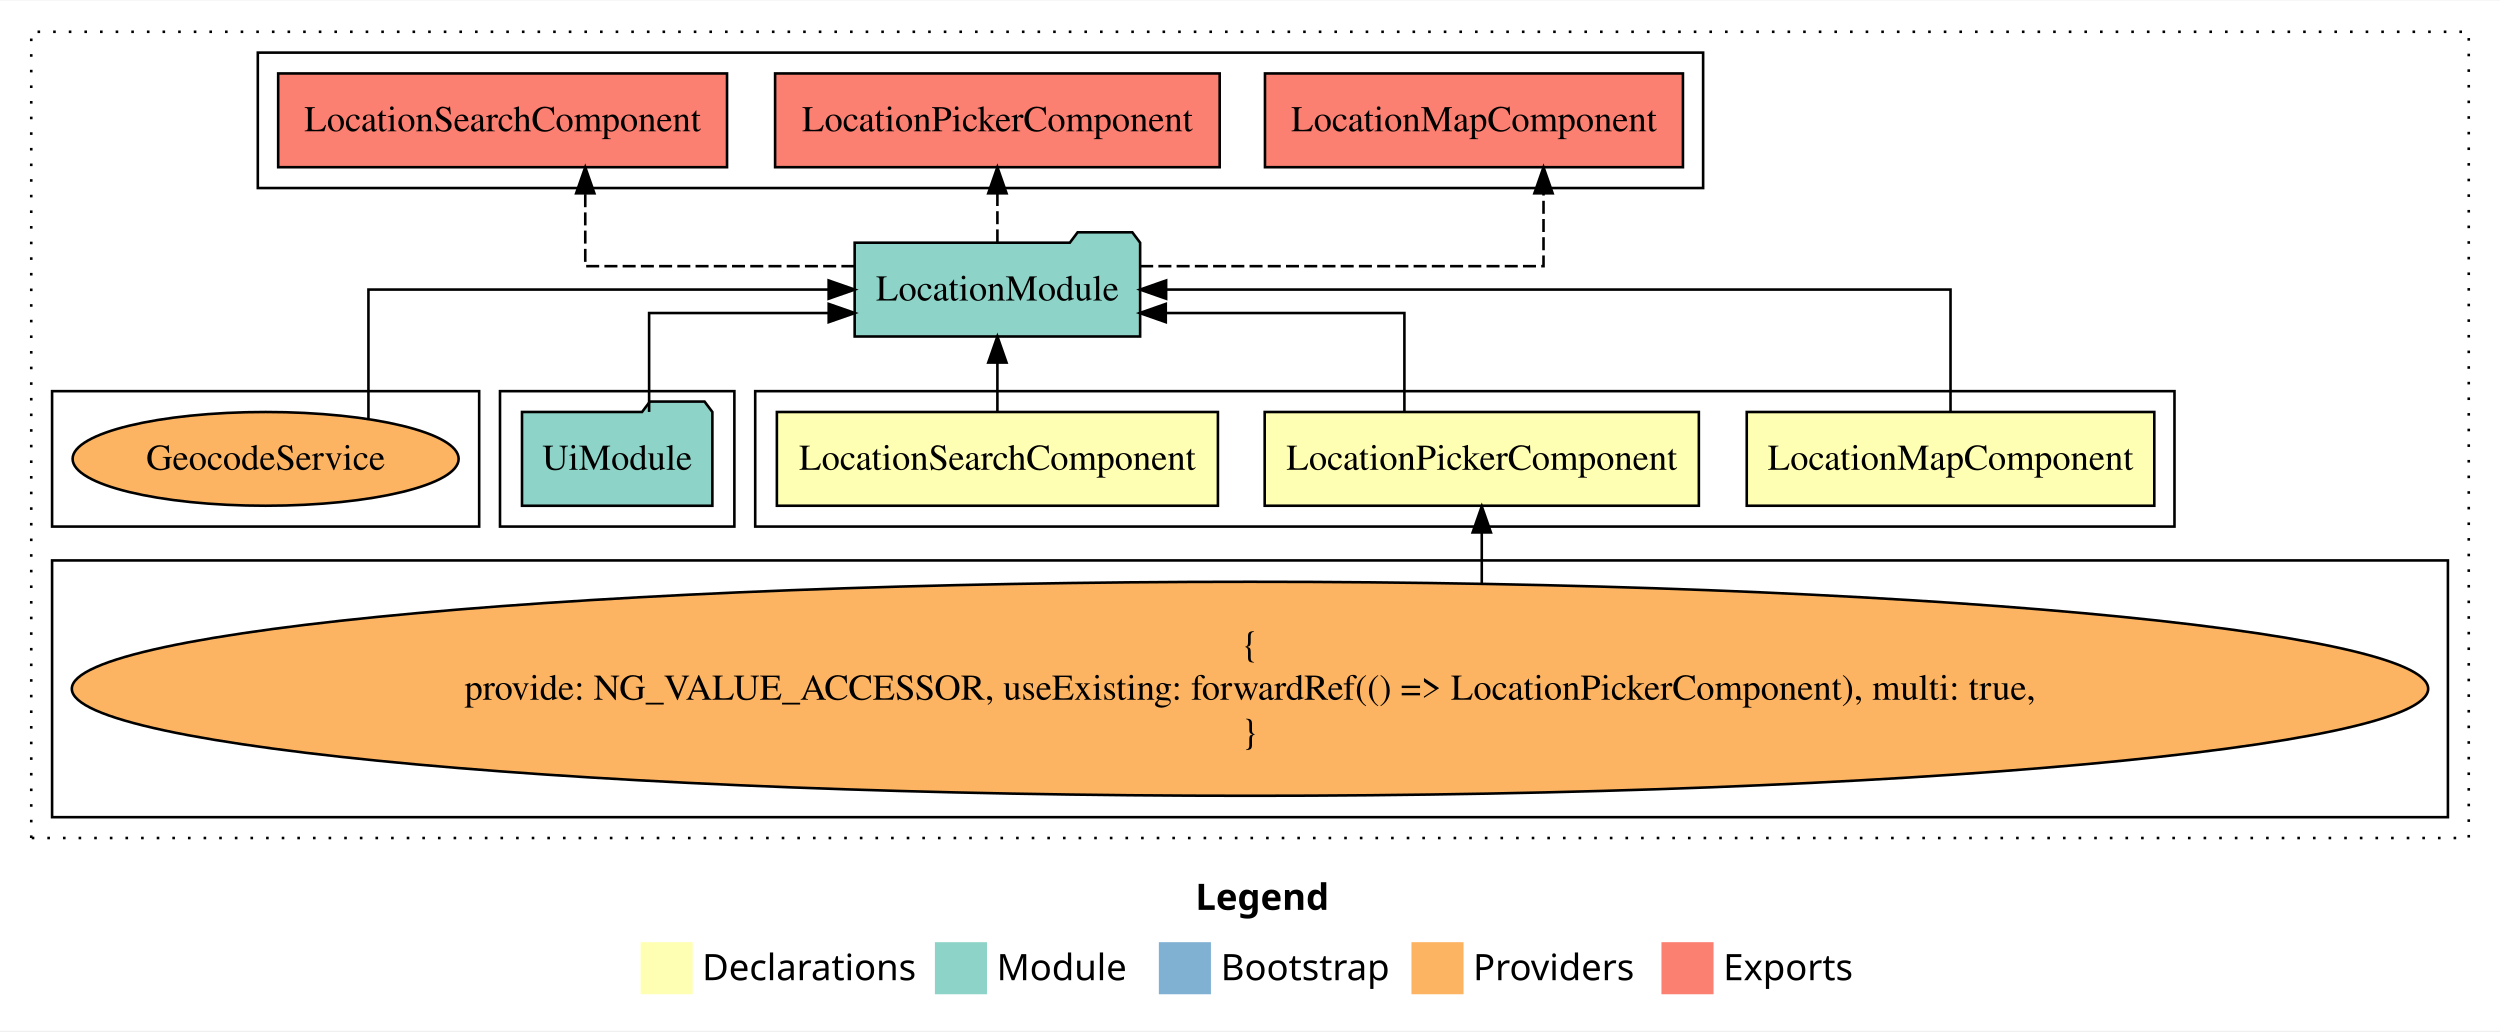
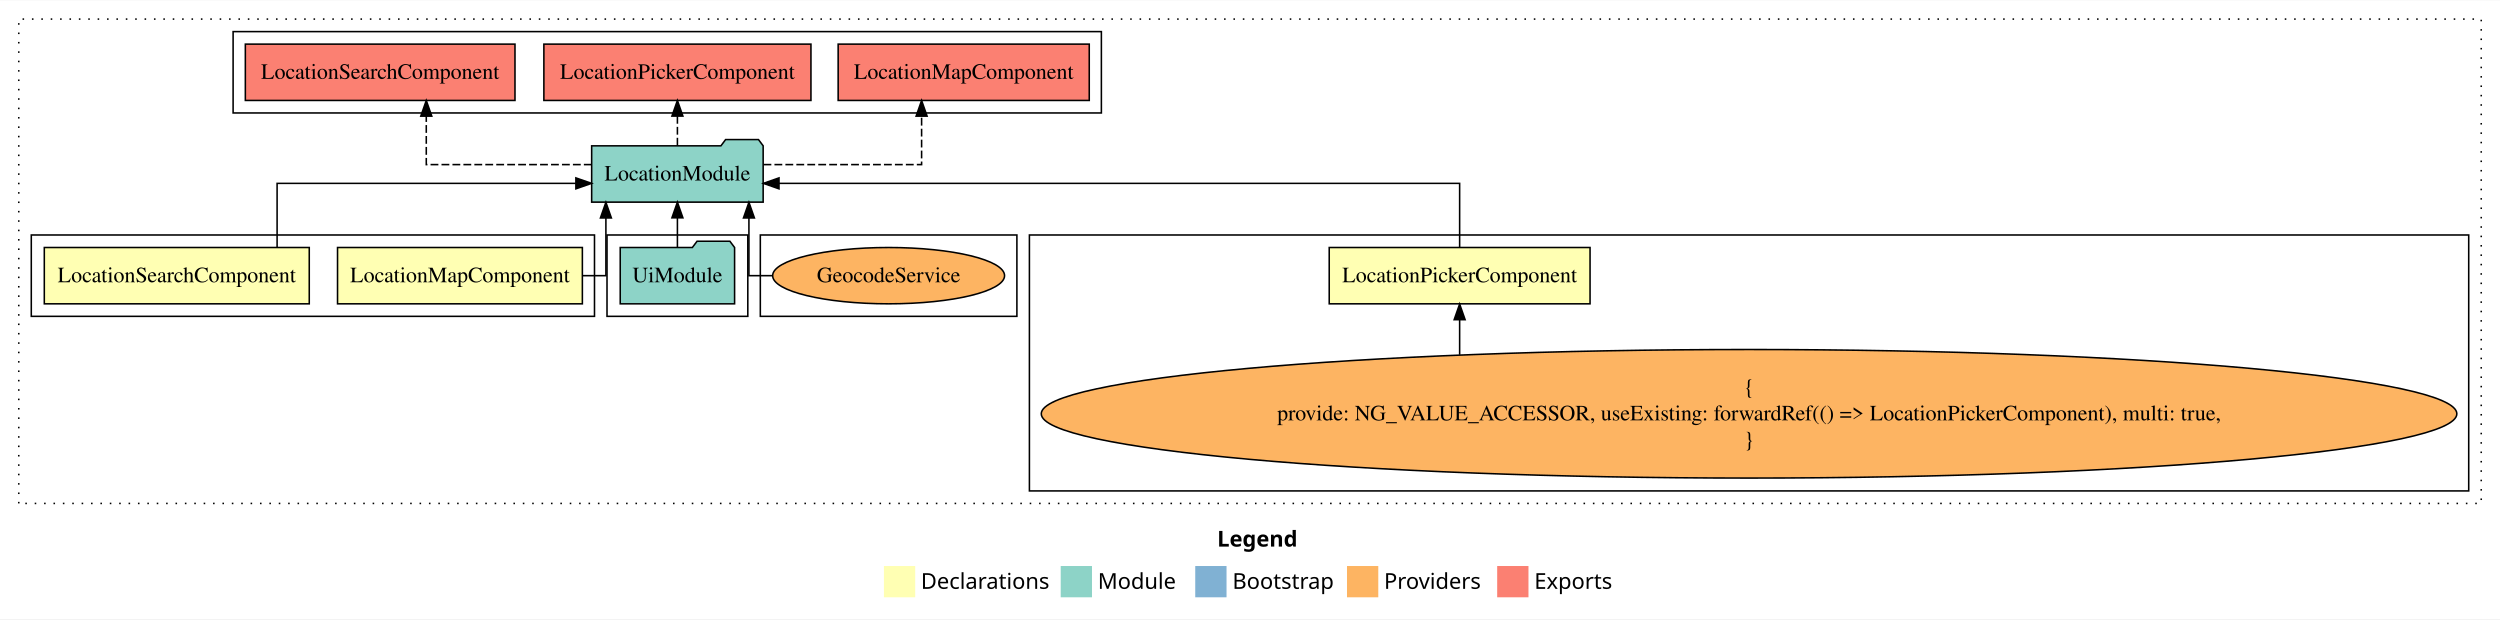
- <svg xmlns="http://www.w3.org/2000/svg" width="960pt" height="396pt" viewBox="0.00 0.00 960.00 395.59">
+ <svg xmlns="http://www.w3.org/2000/svg" width="1598pt" height="396pt" viewBox="0.00 0.00 1598.00 395.59">
  <g id="graph0" class="graph" transform="scale(1 1) rotate(0) translate(4 391.59)">
-     <polygon fill="white" stroke="transparent" points="-4,4 -4,-391.59 956,-391.59 956,4 -4,4" />
-     <text text-anchor="start" x="455.01" y="-42.4" font-family="sans-serif" font-weight="bold" font-size="14.00">Legend</text>
-     <polygon fill="#ffffb3" stroke="transparent" points="242,-10 242,-30 262,-30 262,-10 242,-10" />
-     <text text-anchor="start" x="265.63" y="-15.4" font-family="sans-serif" font-size="14.00">  Declarations</text>
-     <polygon fill="#8dd3c7" stroke="transparent" points="355,-10 355,-30 375,-30 375,-10 355,-10" />
-     <text text-anchor="start" x="378.73" y="-15.4" font-family="sans-serif" font-size="14.00">  Module</text>
-     <polygon fill="#80b1d3" stroke="transparent" points="441,-10 441,-30 461,-30 461,-10 441,-10" />
-     <text text-anchor="start" x="464.78" y="-15.4" font-family="sans-serif" font-size="14.00">  Bootstrap</text>
-     <polygon fill="#fdb462" stroke="transparent" points="538,-10 538,-30 558,-30 558,-10 538,-10" />
-     <text text-anchor="start" x="561.67" y="-15.4" font-family="sans-serif" font-size="14.00">  Providers</text>
-     <polygon fill="#fb8072" stroke="transparent" points="634,-10 634,-30 654,-30 654,-10 634,-10" />
-     <text text-anchor="start" x="657.73" y="-15.4" font-family="sans-serif" font-size="14.00">  Exports</text>
+     <polygon fill="white" stroke="transparent" points="-4,4 -4,-391.59 1594,-391.59 1594,4 -4,4" />
+     <text text-anchor="start" x="774.01" y="-42.4" font-family="sans-serif" font-weight="bold" font-size="14.00">Legend</text>
+     <polygon fill="#ffffb3" stroke="transparent" points="561,-10 561,-30 581,-30 581,-10 561,-10" />
+     <text text-anchor="start" x="584.63" y="-15.4" font-family="sans-serif" font-size="14.00">  Declarations</text>
+     <polygon fill="#8dd3c7" stroke="transparent" points="674,-10 674,-30 694,-30 694,-10 674,-10" />
+     <text text-anchor="start" x="697.73" y="-15.4" font-family="sans-serif" font-size="14.00">  Module</text>
+     <polygon fill="#80b1d3" stroke="transparent" points="760,-10 760,-30 780,-30 780,-10 760,-10" />
+     <text text-anchor="start" x="783.78" y="-15.4" font-family="sans-serif" font-size="14.00">  Bootstrap</text>
+     <polygon fill="#fdb462" stroke="transparent" points="857,-10 857,-30 877,-30 877,-10 857,-10" />
+     <text text-anchor="start" x="880.67" y="-15.4" font-family="sans-serif" font-size="14.00">  Providers</text>
+     <polygon fill="#fb8072" stroke="transparent" points="953,-10 953,-30 973,-30 973,-10 953,-10" />
+     <text text-anchor="start" x="976.73" y="-15.4" font-family="sans-serif" font-size="14.00">  Exports</text>
    <g id="clust1" class="cluster">
-       <polygon fill="none" stroke="black" stroke-dasharray="1,5" points="8,-70 8,-379.59 944,-379.59 944,-70 8,-70" />
+       <polygon fill="none" stroke="black" stroke-dasharray="1,5" points="8,-70 8,-379.59 1582,-379.59 1582,-70 8,-70" />
+     </g>
+     <g id="clust4" class="cluster">
+       <polygon fill="none" stroke="black" points="654,-78 654,-241.59 1574,-241.59 1574,-78 654,-78" />
+     </g>
+     <g id="clust9" class="cluster">
+       <polygon fill="none" stroke="black" points="482,-189.59 482,-241.59 646,-241.59 646,-189.59 482,-189.59" />
+     </g>
+     <g id="clust7" class="cluster">
+       <polygon fill="none" stroke="black" points="145,-319.59 145,-371.59 700,-371.59 700,-319.59 145,-319.59" />
+     </g>
+     <g id="clust6" class="cluster">
+       <polygon fill="none" stroke="black" points="384,-189.59 384,-241.59 474,-241.59 474,-189.59 384,-189.59" />
    </g>
    <g id="clust2" class="cluster">
-       <polygon fill="none" stroke="black" points="286,-189.59 286,-241.59 831,-241.59 831,-189.59 286,-189.59" />
-     </g>
-     <g id="clust7" class="cluster">
-       <polygon fill="none" stroke="black" points="95,-319.59 95,-371.59 650,-371.59 650,-319.59 95,-319.59" />
-     </g>
-     <g id="clust4" class="cluster">
-       <polygon fill="none" stroke="black" points="16,-78 16,-176.59 936,-176.59 936,-78 16,-78" />
-     </g>
-     <g id="clust6" class="cluster">
-       <polygon fill="none" stroke="black" points="188,-189.59 188,-241.59 278,-241.59 278,-189.59 188,-189.59" />
-     </g>
-     <g id="clust9" class="cluster">
-       <polygon fill="none" stroke="black" points="16,-189.59 16,-241.59 180,-241.59 180,-189.59 16,-189.59" />
+       <polygon fill="none" stroke="black" points="16,-189.59 16,-241.59 376,-241.59 376,-189.59 16,-189.59" />
    </g>
    <g id="node1" class="node">
-       <polygon fill="#ffffb3" stroke="black" points="823.25,-233.59 666.75,-233.59 666.75,-197.59 823.25,-197.59 823.25,-233.59" />
-       <text text-anchor="middle" x="745" y="-211.39" font-family="Times,serif" font-size="14.00">LocationMapComponent</text>
+       <polygon fill="#ffffb3" stroke="black" points="368.25,-233.59 211.75,-233.59 211.75,-197.59 368.25,-197.59 368.25,-233.59" />
+       <text text-anchor="middle" x="290" y="-211.39" font-family="Times,serif" font-size="14.00">LocationMapComponent</text>
    </g>
    <g id="node4" class="node">
-       <polygon fill="#8dd3c7" stroke="black" points="433.81,-298.59 430.81,-302.59 409.81,-302.59 406.81,-298.59 324.19,-298.59 324.19,-262.59 433.81,-262.59 433.81,-298.59" />
-       <text text-anchor="middle" x="379" y="-276.39" font-family="Times,serif" font-size="14.00">LocationModule</text>
+       <polygon fill="#8dd3c7" stroke="black" points="483.81,-298.59 480.81,-302.59 459.81,-302.59 456.81,-298.59 374.19,-298.59 374.19,-262.59 483.81,-262.59 483.81,-298.59" />
+       <text text-anchor="middle" x="429" y="-276.39" font-family="Times,serif" font-size="14.00">LocationModule</text>
    </g>
    <g id="edge1" class="edge">
-       <path fill="none" stroke="black" d="M745,-233.7C745,-252.93 745,-280.59 745,-280.59 745,-280.59 443.79,-280.59 443.79,-280.59" />
-       <polygon fill="black" stroke="black" points="443.79,-277.09 433.79,-280.59 443.79,-284.09 443.79,-277.09" />
+       <path fill="none" stroke="black" d="M368.3,-215.59C377.27,-215.59 383.29,-215.59 383.29,-215.59 383.29,-215.59 383.29,-252.48 383.29,-252.48" />
+       <polygon fill="black" stroke="black" points="379.79,-252.48 383.29,-262.48 386.79,-252.48 379.79,-252.48" />
    </g>
    <g id="node2" class="node">
-       <polygon fill="#ffffb3" stroke="black" points="648.36,-233.59 481.64,-233.59 481.64,-197.59 648.36,-197.59 648.36,-233.59" />
-       <text text-anchor="middle" x="565" y="-211.39" font-family="Times,serif" font-size="14.00">LocationPickerComponent</text>
+       <polygon fill="#ffffb3" stroke="black" points="1012.36,-233.59 845.64,-233.59 845.64,-197.59 1012.36,-197.59 1012.36,-233.59" />
+       <text text-anchor="middle" x="929" y="-211.39" font-family="Times,serif" font-size="14.00">LocationPickerComponent</text>
    </g>
    <g id="edge2" class="edge">
-       <path fill="none" stroke="black" d="M535.29,-233.62C535.29,-249.99 535.29,-271.59 535.29,-271.59 535.29,-271.59 443.66,-271.59 443.66,-271.59" />
-       <polygon fill="black" stroke="black" points="443.66,-268.09 433.66,-271.59 443.66,-275.09 443.66,-268.09" />
+       <path fill="none" stroke="black" d="M929,-233.61C929,-250.96 929,-274.59 929,-274.59 929,-274.59 493.94,-274.59 493.94,-274.59" />
+       <polygon fill="black" stroke="black" points="493.94,-271.09 483.94,-274.59 493.94,-278.09 493.94,-271.09" />
    </g>
    <g id="node3" class="node">
-       <polygon fill="#ffffb3" stroke="black" points="463.68,-233.59 294.32,-233.59 294.32,-197.59 463.68,-197.59 463.68,-233.59" />
-       <text text-anchor="middle" x="379" y="-211.39" font-family="Times,serif" font-size="14.00">LocationSearchComponent</text>
+       <polygon fill="#ffffb3" stroke="black" points="193.68,-233.59 24.32,-233.59 24.32,-197.59 193.68,-197.59 193.68,-233.59" />
+       <text text-anchor="middle" x="109" y="-211.39" font-family="Times,serif" font-size="14.00">LocationSearchComponent</text>
    </g>
    <g id="edge4" class="edge">
-       <path fill="none" stroke="black" d="M379,-233.7C379,-233.7 379,-252.58 379,-252.58" />
-       <polygon fill="black" stroke="black" points="375.5,-252.58 379,-262.58 382.5,-252.58 375.5,-252.58" />
+       <path fill="none" stroke="black" d="M173.12,-233.61C173.12,-250.96 173.12,-274.59 173.12,-274.59 173.12,-274.59 364.11,-274.59 364.11,-274.59" />
+       <polygon fill="black" stroke="black" points="364.11,-278.09 374.11,-274.59 364.11,-271.09 364.11,-278.09" />
    </g>
    <g id="node7" class="node">
-       <polygon fill="#fb8072" stroke="black" points="642.25,-363.59 481.75,-363.59 481.75,-327.59 642.25,-327.59 642.25,-363.59" />
-       <text text-anchor="middle" x="562" y="-341.39" font-family="Times,serif" font-size="14.00">LocationMapComponent </text>
+       <polygon fill="#fb8072" stroke="black" points="692.25,-363.59 531.75,-363.59 531.75,-327.59 692.25,-327.59 692.25,-363.59" />
+       <text text-anchor="middle" x="612" y="-341.39" font-family="Times,serif" font-size="14.00">LocationMapComponent </text>
    </g>
    <g id="edge6" class="edge">
-       <path fill="none" stroke="black" stroke-dasharray="5,2" d="M433.82,-289.59C495.96,-289.59 588.71,-289.59 588.71,-289.59 588.71,-289.59 588.71,-317.56 588.71,-317.56" />
-       <polygon fill="black" stroke="black" points="585.21,-317.56 588.71,-327.56 592.21,-317.56 585.21,-317.56" />
+       <path fill="none" stroke="black" stroke-dasharray="5,2" d="M484.03,-286.59C528.97,-286.59 585.09,-286.59 585.09,-286.59 585.09,-286.59 585.09,-317.57 585.09,-317.57" />
+       <polygon fill="black" stroke="black" points="581.59,-317.57 585.09,-327.57 588.59,-317.57 581.59,-317.57" />
    </g>
    <g id="node8" class="node">
-       <polygon fill="#fb8072" stroke="black" points="464.36,-363.59 293.64,-363.59 293.64,-327.59 464.36,-327.59 464.36,-363.59" />
-       <text text-anchor="middle" x="379" y="-341.39" font-family="Times,serif" font-size="14.00">LocationPickerComponent </text>
+       <polygon fill="#fb8072" stroke="black" points="514.36,-363.59 343.64,-363.59 343.64,-327.59 514.36,-327.59 514.36,-363.59" />
+       <text text-anchor="middle" x="429" y="-341.39" font-family="Times,serif" font-size="14.00">LocationPickerComponent </text>
    </g>
    <g id="edge7" class="edge">
-       <path fill="none" stroke="black" stroke-dasharray="5,2" d="M379,-298.7C379,-298.7 379,-317.58 379,-317.58" />
-       <polygon fill="black" stroke="black" points="375.5,-317.58 379,-327.58 382.5,-317.58 375.5,-317.58" />
+       <path fill="none" stroke="black" stroke-dasharray="5,2" d="M429,-298.7C429,-298.7 429,-317.58 429,-317.58" />
+       <polygon fill="black" stroke="black" points="425.5,-317.58 429,-327.58 432.5,-317.58 425.5,-317.58" />
    </g>
    <g id="node9" class="node">
-       <polygon fill="#fb8072" stroke="black" points="275.18,-363.59 102.82,-363.59 102.82,-327.59 275.18,-327.59 275.18,-363.59" />
-       <text text-anchor="middle" x="189" y="-341.39" font-family="Times,serif" font-size="14.00">LocationSearchComponent </text>
+       <polygon fill="#fb8072" stroke="black" points="325.18,-363.59 152.82,-363.59 152.82,-327.59 325.18,-327.59 325.18,-363.59" />
+       <text text-anchor="middle" x="239" y="-341.39" font-family="Times,serif" font-size="14.00">LocationSearchComponent </text>
    </g>
    <g id="edge8" class="edge">
-       <path fill="none" stroke="black" stroke-dasharray="5,2" d="M324.09,-289.59C278.38,-289.59 220.74,-289.59 220.74,-289.59 220.74,-289.59 220.74,-317.56 220.74,-317.56" />
-       <polygon fill="black" stroke="black" points="217.24,-317.56 220.74,-327.56 224.24,-317.56 217.24,-317.56" />
+       <path fill="none" stroke="black" stroke-dasharray="5,2" d="M374.21,-286.59C327.71,-286.59 268.48,-286.59 268.48,-286.59 268.48,-286.59 268.48,-317.57 268.48,-317.57" />
+       <polygon fill="black" stroke="black" points="264.98,-317.57 268.48,-327.57 271.98,-317.57 264.98,-317.57" />
    </g>
    <g id="node5" class="node">
-       <ellipse fill="#fdb462" stroke="black" cx="476" cy="-127.3" rx="452.42" ry="41.09" />
-       <text text-anchor="middle" x="476" y="-139.9" font-family="Times,serif" font-size="14.00">{</text>
-       <text text-anchor="middle" x="476" y="-123.1" font-family="Times,serif" font-size="14.00">    provide: NG_VALUE_ACCESSOR, useExisting: forwardRef(() =&gt; LocationPickerComponent), multi: true,</text>
-       <text text-anchor="middle" x="476" y="-106.3" font-family="Times,serif" font-size="14.00">}</text>
+       <ellipse fill="#fdb462" stroke="black" cx="1114" cy="-127.3" rx="452.42" ry="41.09" />
+       <text text-anchor="middle" x="1114" y="-139.9" font-family="Times,serif" font-size="14.00">{</text>
+       <text text-anchor="middle" x="1114" y="-123.1" font-family="Times,serif" font-size="14.00">    provide: NG_VALUE_ACCESSOR, useExisting: forwardRef(() =&gt; LocationPickerComponent), multi: true,</text>
+       <text text-anchor="middle" x="1114" y="-106.3" font-family="Times,serif" font-size="14.00">}</text>
    </g>
    <g id="edge3" class="edge">
-       <path fill="none" stroke="black" d="M565,-167.82C565,-167.82 565,-187.35 565,-187.35" />
-       <polygon fill="black" stroke="black" points="561.5,-187.35 565,-197.35 568.5,-187.35 561.5,-187.35" />
+       <path fill="none" stroke="black" d="M929,-165C929,-165 929,-187.45 929,-187.45" />
+       <polygon fill="black" stroke="black" points="925.5,-187.45 929,-197.45 932.5,-187.45 925.5,-187.45" />
    </g>
    <g id="node6" class="node">
-       <polygon fill="#8dd3c7" stroke="black" points="269.55,-233.59 266.55,-237.59 245.55,-237.59 242.55,-233.59 196.45,-233.59 196.45,-197.59 269.55,-197.59 269.55,-233.59" />
-       <text text-anchor="middle" x="233" y="-211.39" font-family="Times,serif" font-size="14.00">UiModule</text>
+       <polygon fill="#8dd3c7" stroke="black" points="465.55,-233.59 462.55,-237.59 441.55,-237.59 438.55,-233.59 392.45,-233.59 392.45,-197.59 465.55,-197.59 465.55,-233.59" />
+       <text text-anchor="middle" x="429" y="-211.39" font-family="Times,serif" font-size="14.00">UiModule</text>
    </g>
    <g id="edge5" class="edge">
-       <path fill="none" stroke="black" d="M245.26,-233.62C245.26,-249.99 245.26,-271.59 245.26,-271.59 245.26,-271.59 314.22,-271.59 314.22,-271.59" />
-       <polygon fill="black" stroke="black" points="314.22,-275.09 324.22,-271.59 314.22,-268.09 314.22,-275.09" />
+       <path fill="none" stroke="black" d="M429,-233.7C429,-233.7 429,-252.58 429,-252.58" />
+       <polygon fill="black" stroke="black" points="425.5,-252.58 429,-262.58 432.5,-252.58 425.5,-252.58" />
    </g>
    <g id="node10" class="node">
-       <ellipse fill="#fdb462" stroke="black" cx="98" cy="-215.59" rx="74.12" ry="18" />
-       <text text-anchor="middle" x="98" y="-211.39" font-family="Times,serif" font-size="14.00">GeocodeService</text>
+       <ellipse fill="#fdb462" stroke="black" cx="564" cy="-215.59" rx="74.12" ry="18" />
+       <text text-anchor="middle" x="564" y="-211.39" font-family="Times,serif" font-size="14.00">GeocodeService</text>
    </g>
    <g id="edge9" class="edge">
-       <path fill="none" stroke="black" d="M137.48,-230.99C137.48,-250.22 137.48,-280.59 137.48,-280.59 137.48,-280.59 314.2,-280.59 314.2,-280.59" />
-       <polygon fill="black" stroke="black" points="314.2,-284.09 324.2,-280.59 314.2,-277.09 314.2,-284.09" />
+       <path fill="none" stroke="black" d="M489.46,-215.59C480.65,-215.59 474.71,-215.59 474.71,-215.59 474.71,-215.59 474.71,-252.48 474.71,-252.48" />
+       <polygon fill="black" stroke="black" points="471.22,-252.48 474.71,-262.48 478.22,-252.48 471.22,-252.48" />
    </g>
  </g>
</svg>
